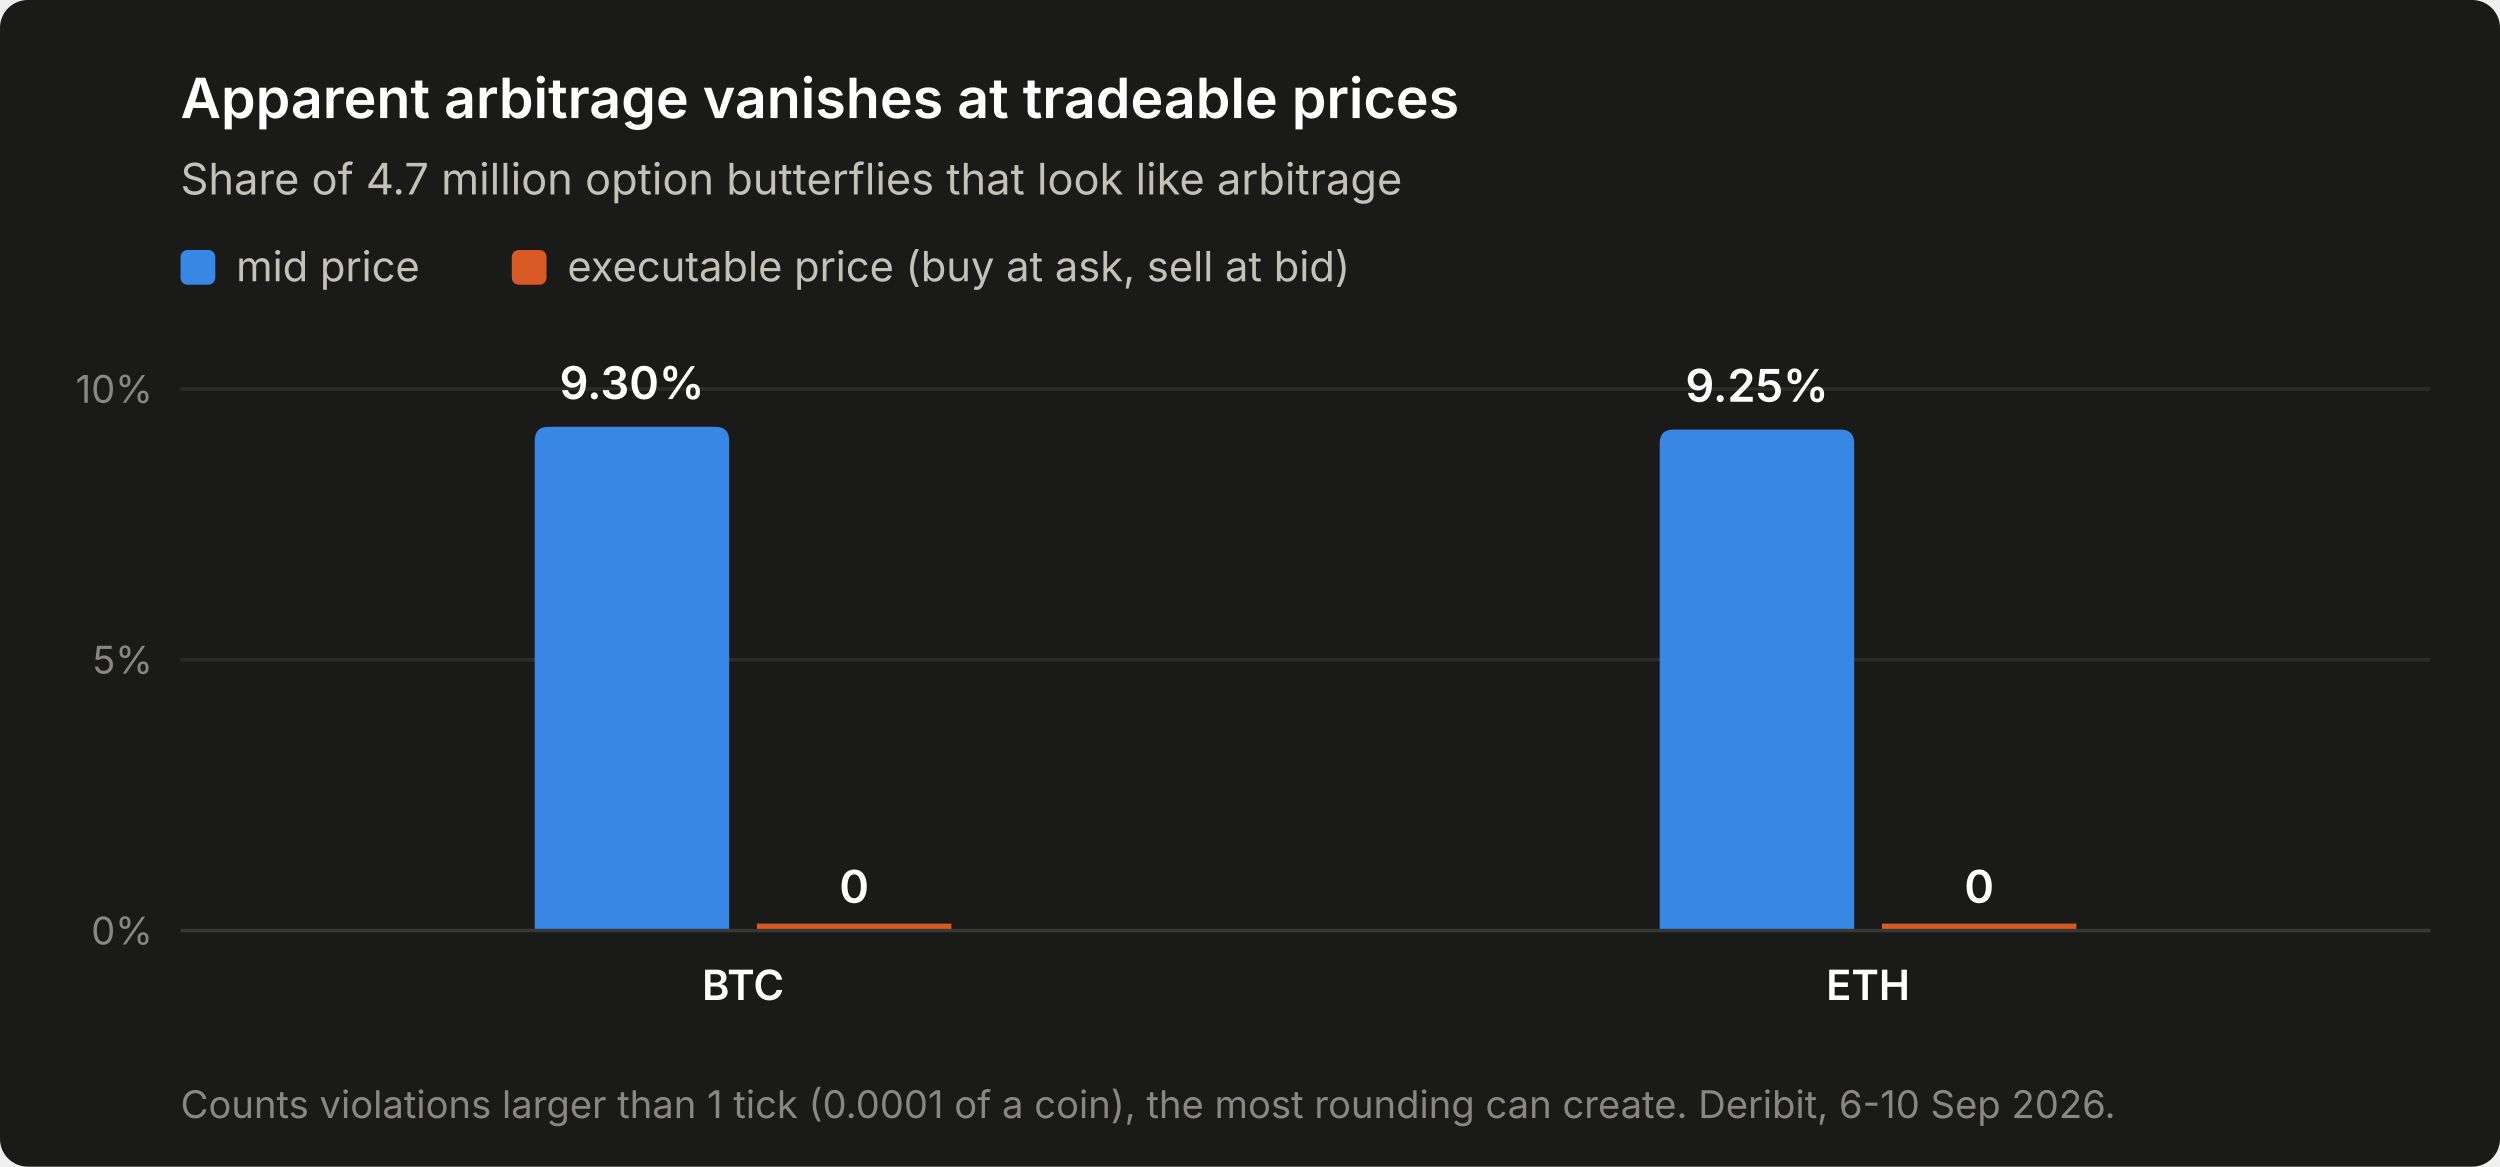
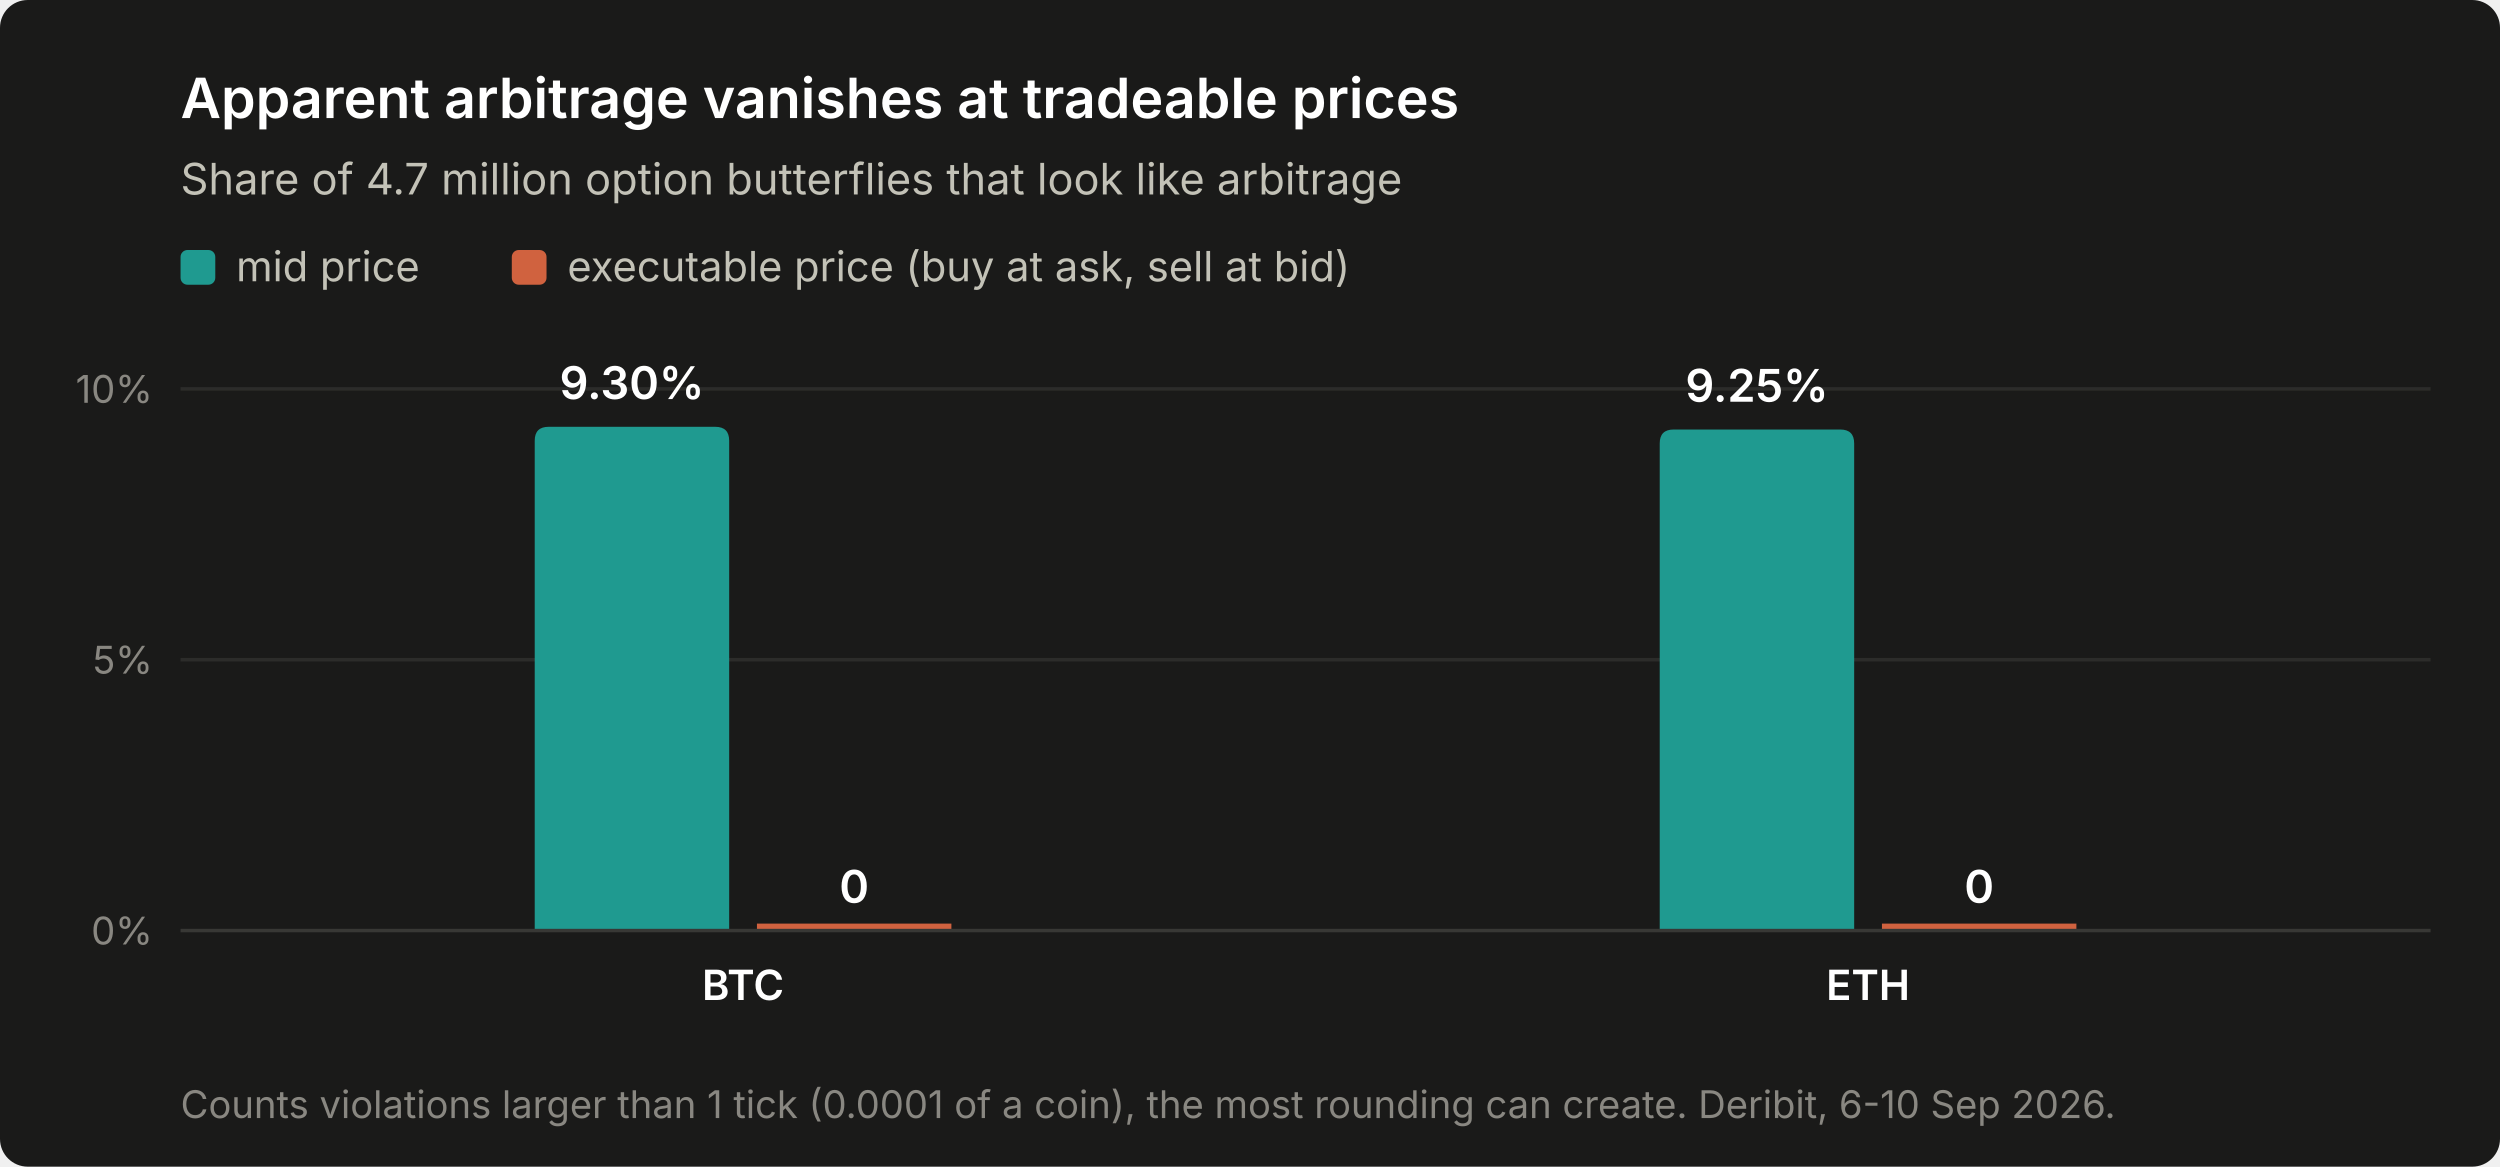
<svg xmlns="http://www.w3.org/2000/svg" width="720" height="336" viewBox="0 0 720 336" role="img" font-family="system-ui, -apple-system, 'Segoe UI', sans-serif">
  <rect width="720" height="336" rx="8" fill="#1a1a19" />
  <text x="52" y="34" font-size="16" font-weight="600" fill="#ffffff">Apparent arbitrage vanishes at tradeable prices</text>
  <text x="52" y="56" font-size="12.5" fill="#c3c2b7">Share of 4.7 million option butterflies that look like arbitrage</text>
-   <rect x="52" y="72" width="10" height="10" rx="2" fill="#3987e5" />
+   <rect x="52" y="72" width="10" height="10" rx="2" fill="#1f9a90" />
  <text x="68" y="81" font-size="12" fill="#c3c2b7">mid price</text>
-   <rect x="147.4" y="72" width="10" height="10" rx="2" fill="#d95926" />
+   <rect x="147.4" y="72" width="10" height="10" rx="2" fill="#d0623f" />
  <text x="163.4" y="81" font-size="12" fill="#c3c2b7">executable price (buy at ask, sell at bid)</text>
  <text x="44" y="272.0" font-size="11" text-anchor="end" fill="#898781" style="font-variant-numeric:tabular-nums">0%</text>
  <line x1="52" x2="700" y1="190.0" y2="190.0" stroke="#2c2c2a" stroke-width="1" />
  <text x="44" y="194.0" font-size="11" text-anchor="end" fill="#898781" style="font-variant-numeric:tabular-nums">5%</text>
  <line x1="52" x2="700" y1="112.0" y2="112.0" stroke="#2c2c2a" stroke-width="1" />
  <text x="44" y="116.0" font-size="11" text-anchor="end" fill="#898781" style="font-variant-numeric:tabular-nums">10%</text>
-   <path d="M154.0,268 V126.92 Q154.0,122.92 158.0,122.92 H206.0 Q210.0,122.92 210.0,126.92 V268 Z" fill="#3987e5" />
+   <path d="M154.0,268 V126.92 Q154.0,122.92 158.0,122.92 H206.0 Q210.0,122.92 210.0,126.92 V268 Z" fill="#1f9a90" />
  <text x="182.0" y="114.92" font-size="13" font-weight="600" text-anchor="middle" fill="#ffffff">9.30%</text>
-   <rect x="218.0" y="266" width="56" height="2" fill="#d95926" />
+   <rect x="218.0" y="266" width="56" height="2" fill="#d0623f" />
  <text x="246.0" y="260" font-size="13" font-weight="600" text-anchor="middle" fill="#ffffff">0</text>
  <text x="214.0" y="288" font-size="12" font-weight="600" text-anchor="middle" fill="#ffffff">BTC</text>
-   <path d="M478.0,268 V127.7 Q478.0,123.7 482.0,123.7 H530.0 Q534.0,123.7 534.0,127.7 V268 Z" fill="#3987e5" />
+   <path d="M478.0,268 V127.7 Q478.0,123.7 482.0,123.7 H530.0 Q534.0,123.7 534.0,127.7 V268 Z" fill="#1f9a90" />
  <text x="506.0" y="115.7" font-size="13" font-weight="600" text-anchor="middle" fill="#ffffff">9.25%</text>
-   <rect x="542.0" y="266" width="56" height="2" fill="#d95926" />
+   <rect x="542.0" y="266" width="56" height="2" fill="#d0623f" />
  <text x="570.0" y="260" font-size="13" font-weight="600" text-anchor="middle" fill="#ffffff">0</text>
  <text x="538.0" y="288" font-size="12" font-weight="600" text-anchor="middle" fill="#ffffff">ETH</text>
  <line x1="52" x2="700" y1="268" y2="268" stroke="#383835" stroke-width="1" />
  <text x="52" y="322" font-size="11" fill="#898781">Counts violations larger than 1 tick (0.0001 of a coin), the most rounding can create. Deribit, 6-10 Sep 2026.</text>
</svg>
